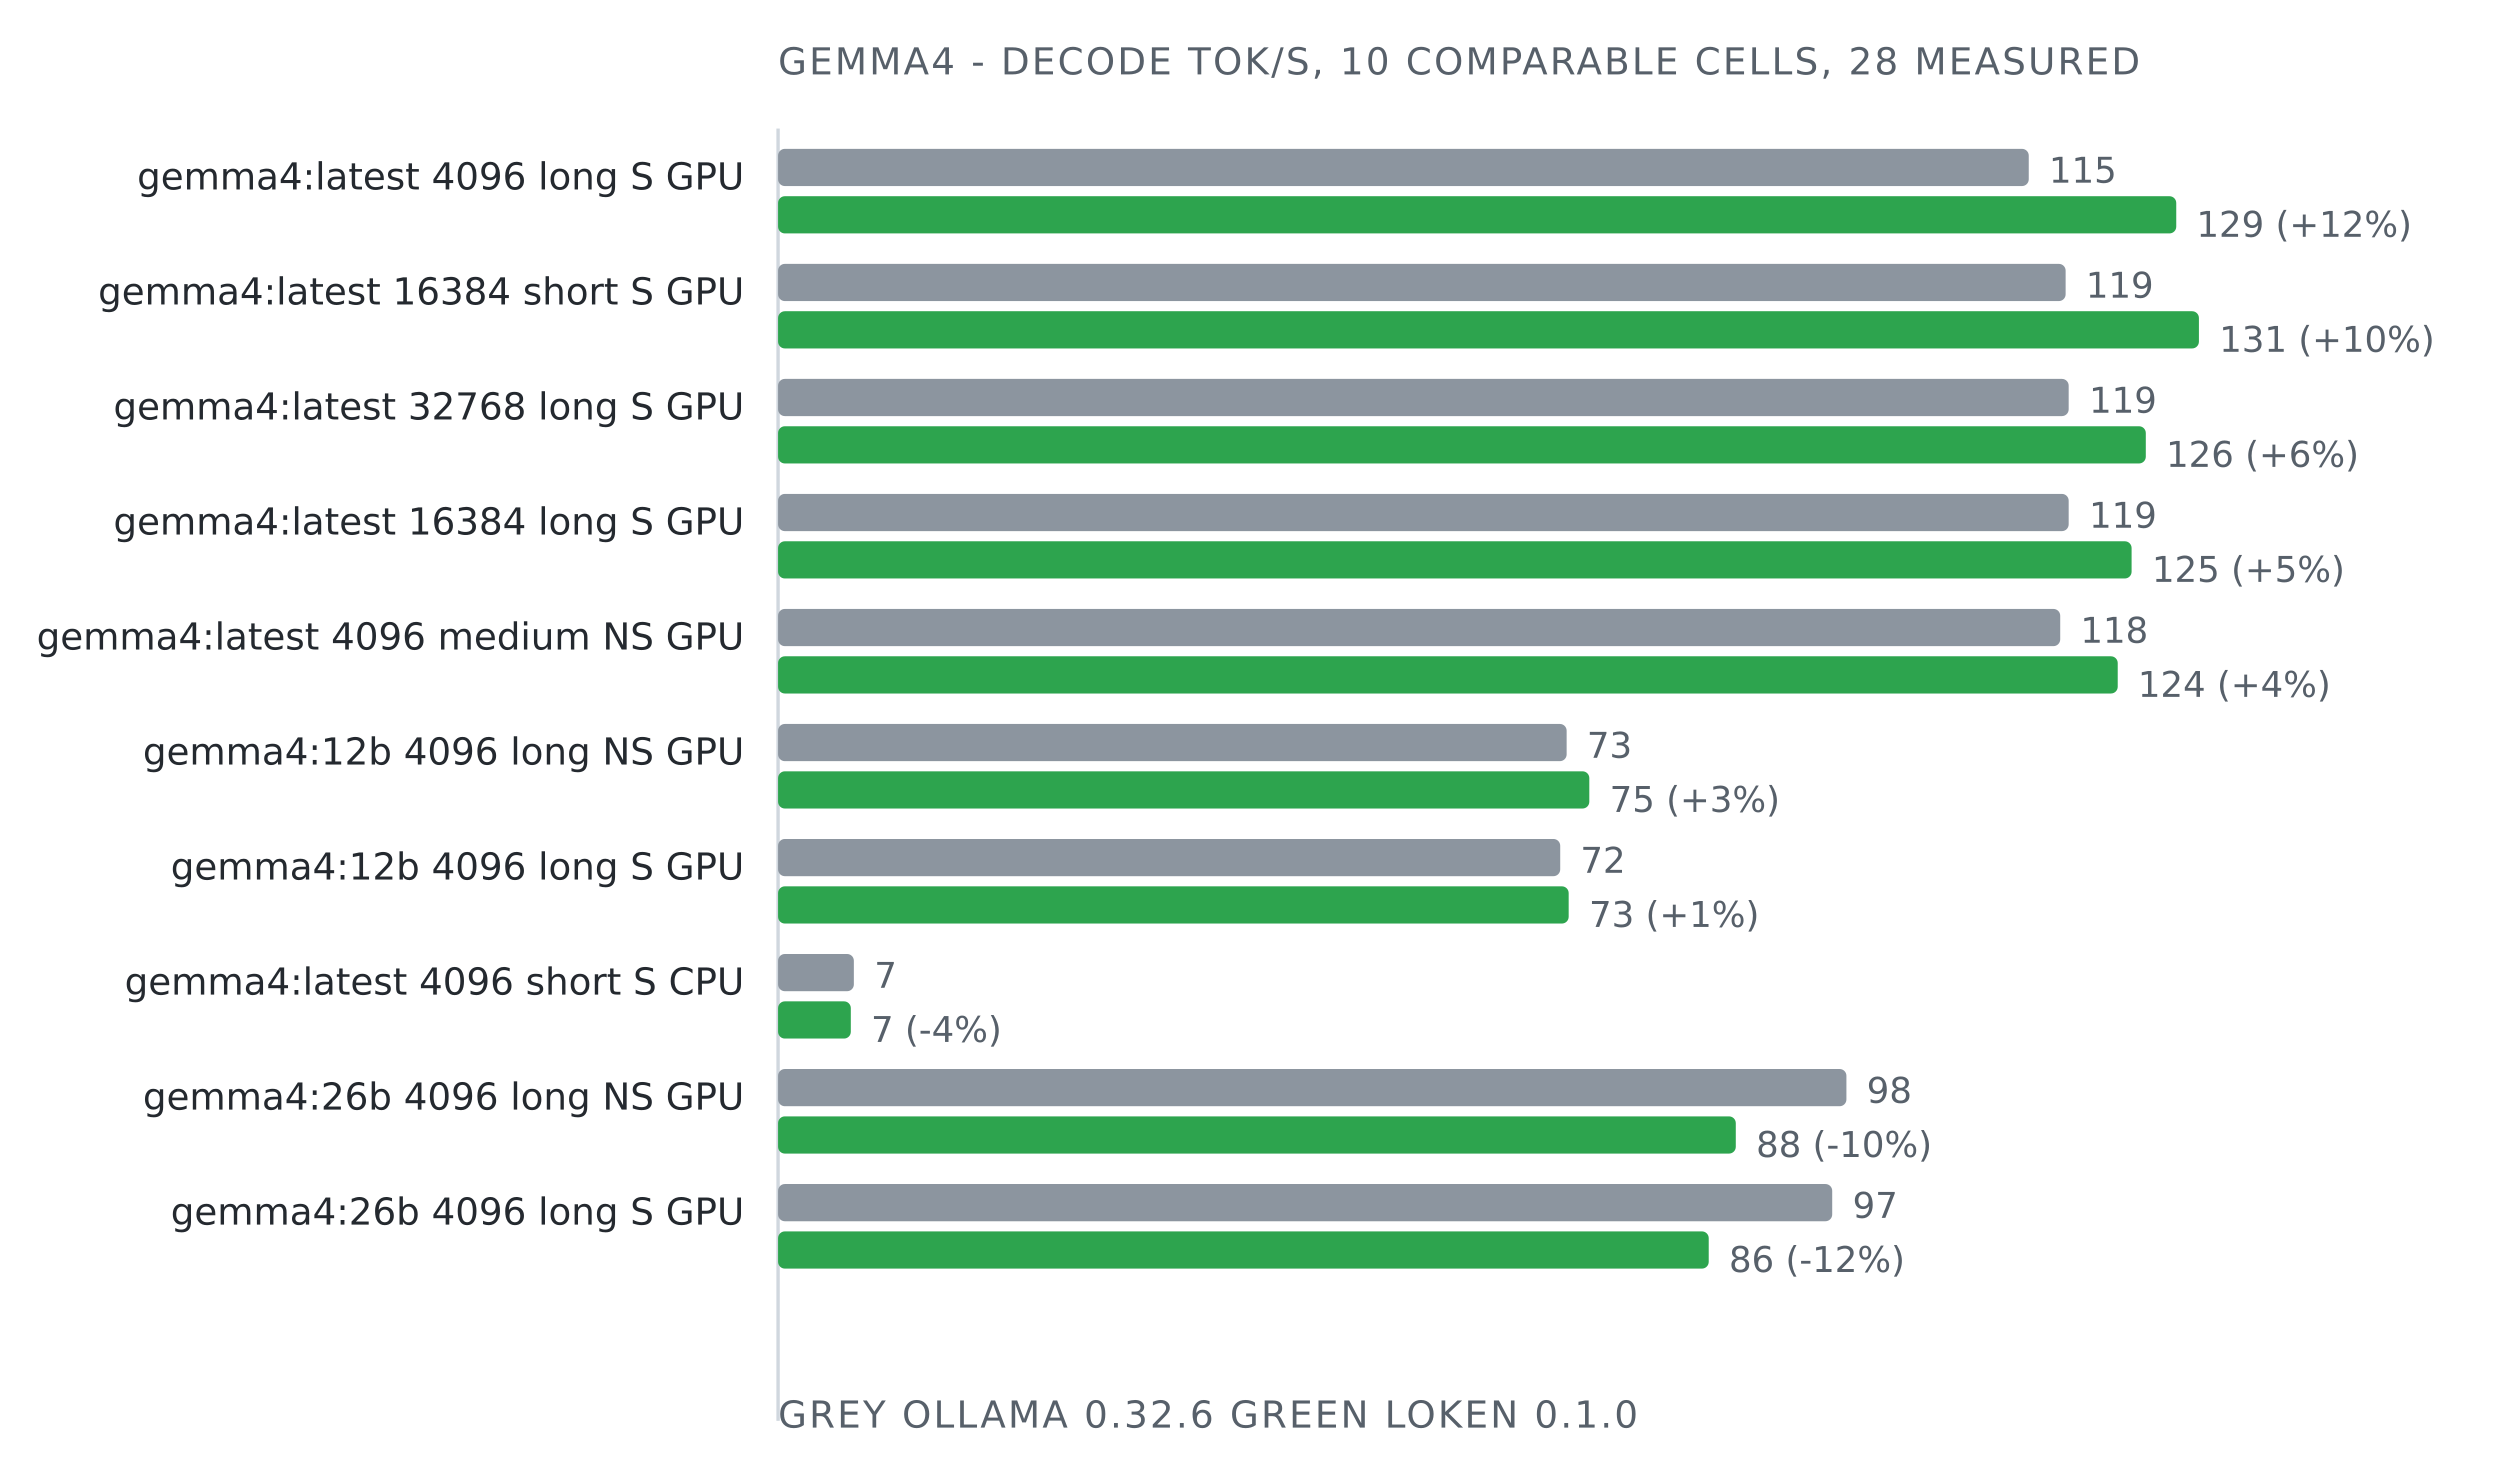
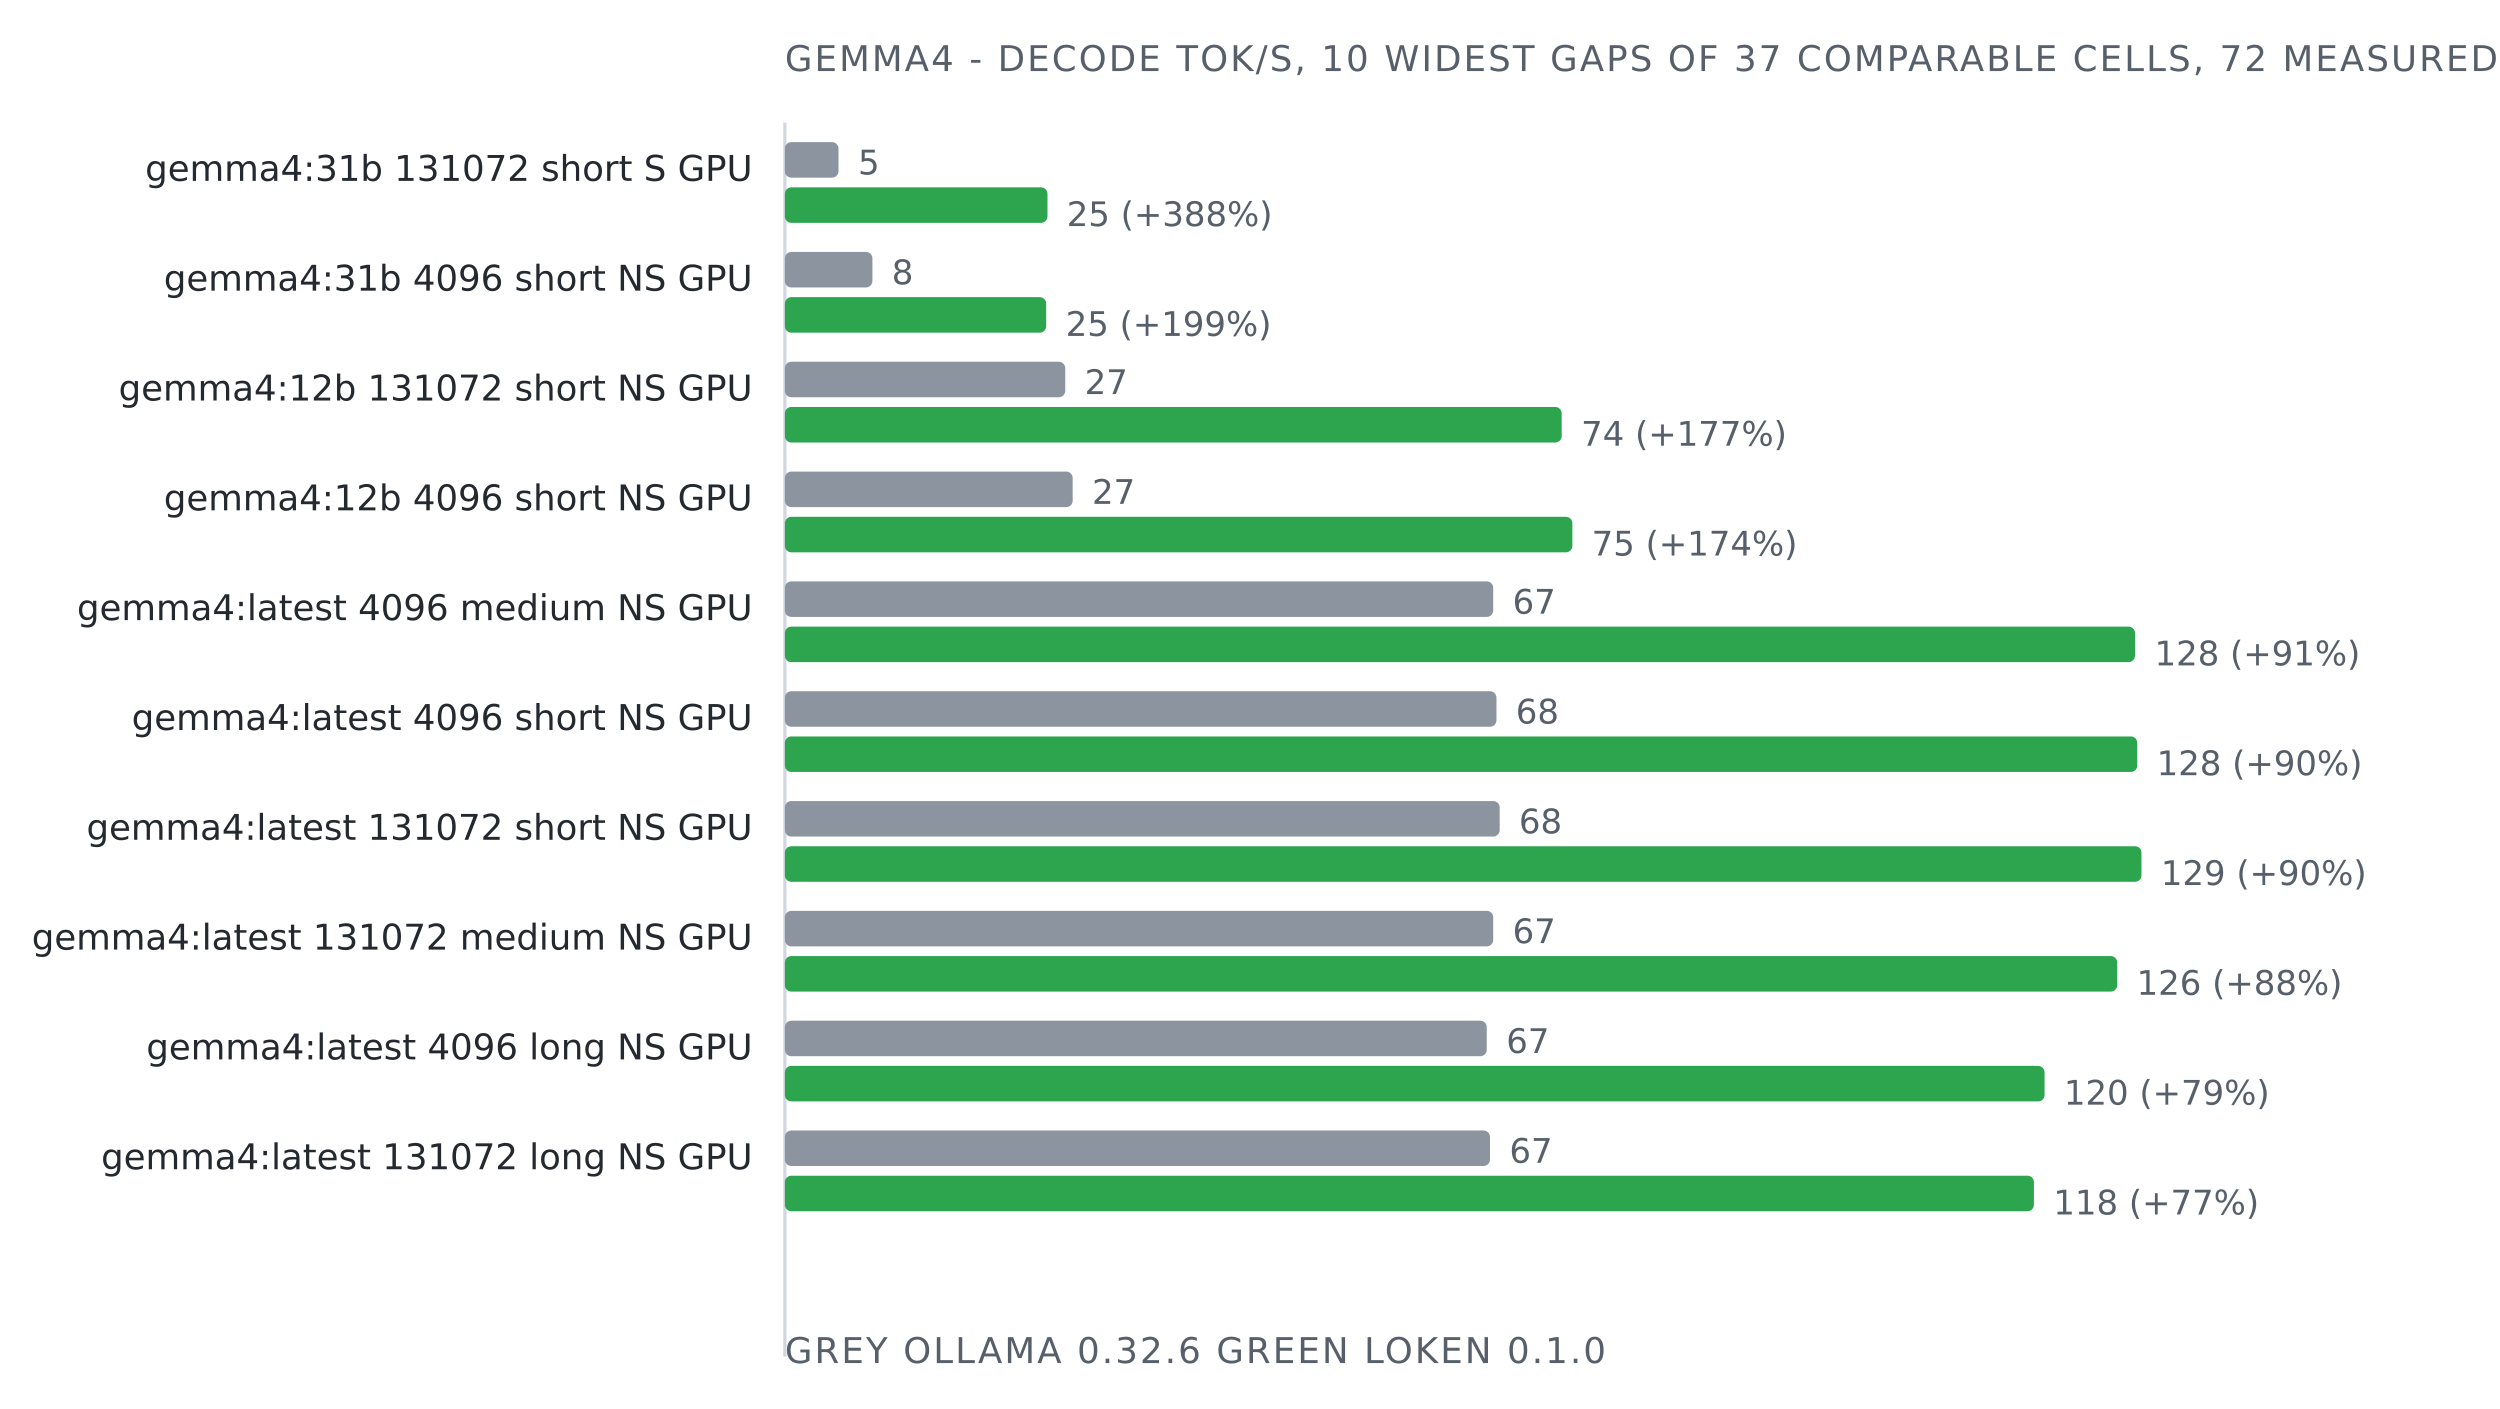
- <svg xmlns="http://www.w3.org/2000/svg" width="739" height="436" viewBox="0 0 739 436" font-family="DejaVu Sans, Liberation Sans, Helvetica, Arial, sans-serif">
+ <svg xmlns="http://www.w3.org/2000/svg" width="774" height="436" viewBox="0 0 774 436" font-family="DejaVu Sans, Liberation Sans, Helvetica, Arial, sans-serif">
  <style>.t{fill:#57606a;font-size:10.5px}.m{fill:#24292f;font-size:11px}.h{fill:#57606a;font-size:11px;letter-spacing:.06em}.o{fill:#8c959f}.l{fill:#2da44e}.ax{stroke:#d0d7de;stroke-width:1}@media (prefers-color-scheme:dark){.t,.h{fill:#8b949e}.m{fill:#e6edf3}.o{fill:#6e7681}.l{fill:#3fb950}.ax{stroke:#30363d}}</style>
-   <text class="h" x="230" y="22">GEMMA4 - DECODE TOK/S, 10 COMPARABLE CELLS, 28 MEASURED</text>
-   <line class="ax" x1="230" y1="38" x2="230" y2="420" />
-   <text class="m" x="220" y="56" text-anchor="end">gemma4:latest 4096 long S GPU</text>
-   <rect class="o" x="230" y="44" width="369.7" height="11" rx="2" />
-   <rect class="l" x="230" y="58" width="413.3" height="11" rx="2" />
-   <text class="t" x="605.664" y="54">115</text>
-   <text class="t" x="649.267" y="70">129  (+12%)</text>
-   <text class="m" x="220" y="90" text-anchor="end">gemma4:latest 16384 short S GPU</text>
-   <rect class="o" x="230" y="78" width="380.6" height="11" rx="2" />
-   <rect class="l" x="230" y="92" width="420.0" height="11" rx="2" />
-   <text class="t" x="616.565" y="88">119</text>
-   <text class="t" x="656.0" y="104">131  (+10%)</text>
-   <text class="m" x="220" y="124" text-anchor="end">gemma4:latest 32768 long S GPU</text>
-   <rect class="o" x="230" y="112" width="381.5" height="11" rx="2" />
-   <rect class="l" x="230" y="126" width="404.3" height="11" rx="2" />
-   <text class="t" x="617.527" y="122">119</text>
-   <text class="t" x="640.29" y="138">126  (+6%)</text>
-   <text class="m" x="220" y="158" text-anchor="end">gemma4:latest 16384 long S GPU</text>
-   <rect class="o" x="230" y="146" width="381.5" height="11" rx="2" />
-   <rect class="l" x="230" y="160" width="400.1" height="11" rx="2" />
-   <text class="t" x="617.527" y="156">119</text>
-   <text class="t" x="636.122" y="172">125  (+5%)</text>
-   <text class="m" x="220" y="192" text-anchor="end">gemma4:latest 4096 medium NS GPU</text>
-   <rect class="o" x="230" y="180" width="379.0" height="11" rx="2" />
-   <rect class="l" x="230" y="194" width="396.0" height="11" rx="2" />
-   <text class="t" x="614.962" y="190">118</text>
-   <text class="t" x="631.954" y="206">124  (+4%)</text>
-   <text class="m" x="220" y="226" text-anchor="end">gemma4:12b 4096 long NS GPU</text>
-   <rect class="o" x="230" y="214" width="233.1" height="11" rx="2" />
-   <rect class="l" x="230" y="228" width="239.8" height="11" rx="2" />
-   <text class="t" x="469.084" y="224">73</text>
-   <text class="t" x="475.817" y="240">75  (+3%)</text>
-   <text class="m" x="220" y="260" text-anchor="end">gemma4:12b 4096 long S GPU</text>
-   <rect class="o" x="230" y="248" width="231.2" height="11" rx="2" />
-   <rect class="l" x="230" y="262" width="233.7" height="11" rx="2" />
-   <text class="t" x="467.16" y="258">72</text>
-   <text class="t" x="469.725" y="274">73  (+1%)</text>
-   <text class="m" x="220" y="294" text-anchor="end">gemma4:latest 4096 short S CPU</text>
-   <rect class="o" x="230" y="282" width="22.4" height="11" rx="2" />
-   <rect class="l" x="230" y="296" width="21.5" height="11" rx="2" />
-   <text class="t" x="258.443" y="292">7</text>
-   <text class="t" x="257.481" y="308">7  (-4%)</text>
-   <text class="m" x="220" y="328" text-anchor="end">gemma4:26b 4096 long NS GPU</text>
-   <rect class="o" x="230" y="316" width="315.8" height="11" rx="2" />
-   <rect class="l" x="230" y="330" width="283.1" height="11" rx="2" />
-   <text class="t" x="551.802" y="326">98</text>
-   <text class="t" x="519.099" y="342">88  (-10%)</text>
-   <text class="m" x="220" y="362" text-anchor="end">gemma4:26b 4096 long S GPU</text>
-   <rect class="o" x="230" y="350" width="311.6" height="11" rx="2" />
-   <rect class="l" x="230" y="364" width="275.1" height="11" rx="2" />
-   <text class="t" x="547.634" y="360">97</text>
-   <text class="t" x="511.084" y="376">86  (-12%)</text>
-   <text class="h" x="230" y="422">GREY OLLAMA 0.32.6   GREEN LOKEN 0.1.0</text>
+   <text class="h" x="243" y="22">GEMMA4 - DECODE TOK/S, 10 WIDEST GAPS OF 37 COMPARABLE CELLS, 72 MEASURED</text>
+   <line class="ax" x1="243" y1="38" x2="243" y2="420" />
+   <text class="m" x="233" y="56" text-anchor="end">gemma4:31b 131072 short S GPU</text>
+   <rect class="o" x="243" y="44" width="16.6" height="11" rx="2" />
+   <rect class="l" x="243" y="58" width="81.3" height="11" rx="2" />
+   <text class="t" x="265.643" y="54">5</text>
+   <text class="t" x="330.259" y="70">25  (+388%)</text>
+   <text class="m" x="233" y="90" text-anchor="end">gemma4:31b 4096 short NS GPU</text>
+   <rect class="o" x="243" y="78" width="27.1" height="11" rx="2" />
+   <rect class="l" x="243" y="92" width="80.9" height="11" rx="2" />
+   <text class="t" x="276.086" y="88">8</text>
+   <text class="t" x="329.932" y="104">25  (+199%)</text>
+   <text class="m" x="233" y="124" text-anchor="end">gemma4:12b 131072 short NS GPU</text>
+   <rect class="o" x="243" y="112" width="86.8" height="11" rx="2" />
+   <rect class="l" x="243" y="126" width="240.5" height="11" rx="2" />
+   <text class="t" x="335.807" y="122">27</text>
+   <text class="t" x="489.513" y="138">74  (+177%)</text>
+   <text class="m" x="233" y="158" text-anchor="end">gemma4:12b 4096 short NS GPU</text>
+   <rect class="o" x="243" y="146" width="89.1" height="11" rx="2" />
+   <rect class="l" x="243" y="160" width="243.8" height="11" rx="2" />
+   <text class="t" x="338.091" y="156">27</text>
+   <text class="t" x="492.776" y="172">75  (+174%)</text>
+   <text class="m" x="233" y="192" text-anchor="end">gemma4:latest 4096 medium NS GPU</text>
+   <rect class="o" x="243" y="180" width="219.3" height="11" rx="2" />
+   <rect class="l" x="243" y="194" width="418.0" height="11" rx="2" />
+   <text class="t" x="468.301" y="190">67</text>
+   <text class="t" x="667.042" y="206">128  (+91%)</text>
+   <text class="m" x="233" y="226" text-anchor="end">gemma4:latest 4096 short NS GPU</text>
+   <rect class="o" x="243" y="214" width="220.3" height="11" rx="2" />
+   <rect class="l" x="243" y="228" width="418.7" height="11" rx="2" />
+   <text class="t" x="469.28" y="224">68</text>
+   <text class="t" x="667.695" y="240">128  (+90%)</text>
+   <text class="m" x="233" y="260" text-anchor="end">gemma4:latest 131072 short NS GPU</text>
+   <rect class="o" x="243" y="248" width="221.3" height="11" rx="2" />
+   <rect class="l" x="243" y="262" width="420.0" height="11" rx="2" />
+   <text class="t" x="470.259" y="258">68</text>
+   <text class="t" x="669.0" y="274">129  (+90%)</text>
+   <text class="m" x="233" y="294" text-anchor="end">gemma4:latest 131072 medium NS GPU</text>
+   <rect class="o" x="243" y="282" width="219.3" height="11" rx="2" />
+   <rect class="l" x="243" y="296" width="412.5" height="11" rx="2" />
+   <text class="t" x="468.301" y="292">67</text>
+   <text class="t" x="661.494" y="308">126  (+88%)</text>
+   <text class="m" x="233" y="328" text-anchor="end">gemma4:latest 4096 long NS GPU</text>
+   <rect class="o" x="243" y="316" width="217.3" height="11" rx="2" />
+   <rect class="l" x="243" y="330" width="390.0" height="11" rx="2" />
+   <text class="t" x="466.343" y="326">67</text>
+   <text class="t" x="638.977" y="342">120  (+79%)</text>
+   <text class="m" x="233" y="362" text-anchor="end">gemma4:latest 131072 long NS GPU</text>
+   <rect class="o" x="243" y="350" width="218.3" height="11" rx="2" />
+   <rect class="l" x="243" y="364" width="386.7" height="11" rx="2" />
+   <text class="t" x="467.322" y="360">67</text>
+   <text class="t" x="635.713" y="376">118  (+77%)</text>
+   <text class="h" x="243" y="422">GREY OLLAMA 0.32.6   GREEN LOKEN 0.1.0</text>
</svg>
